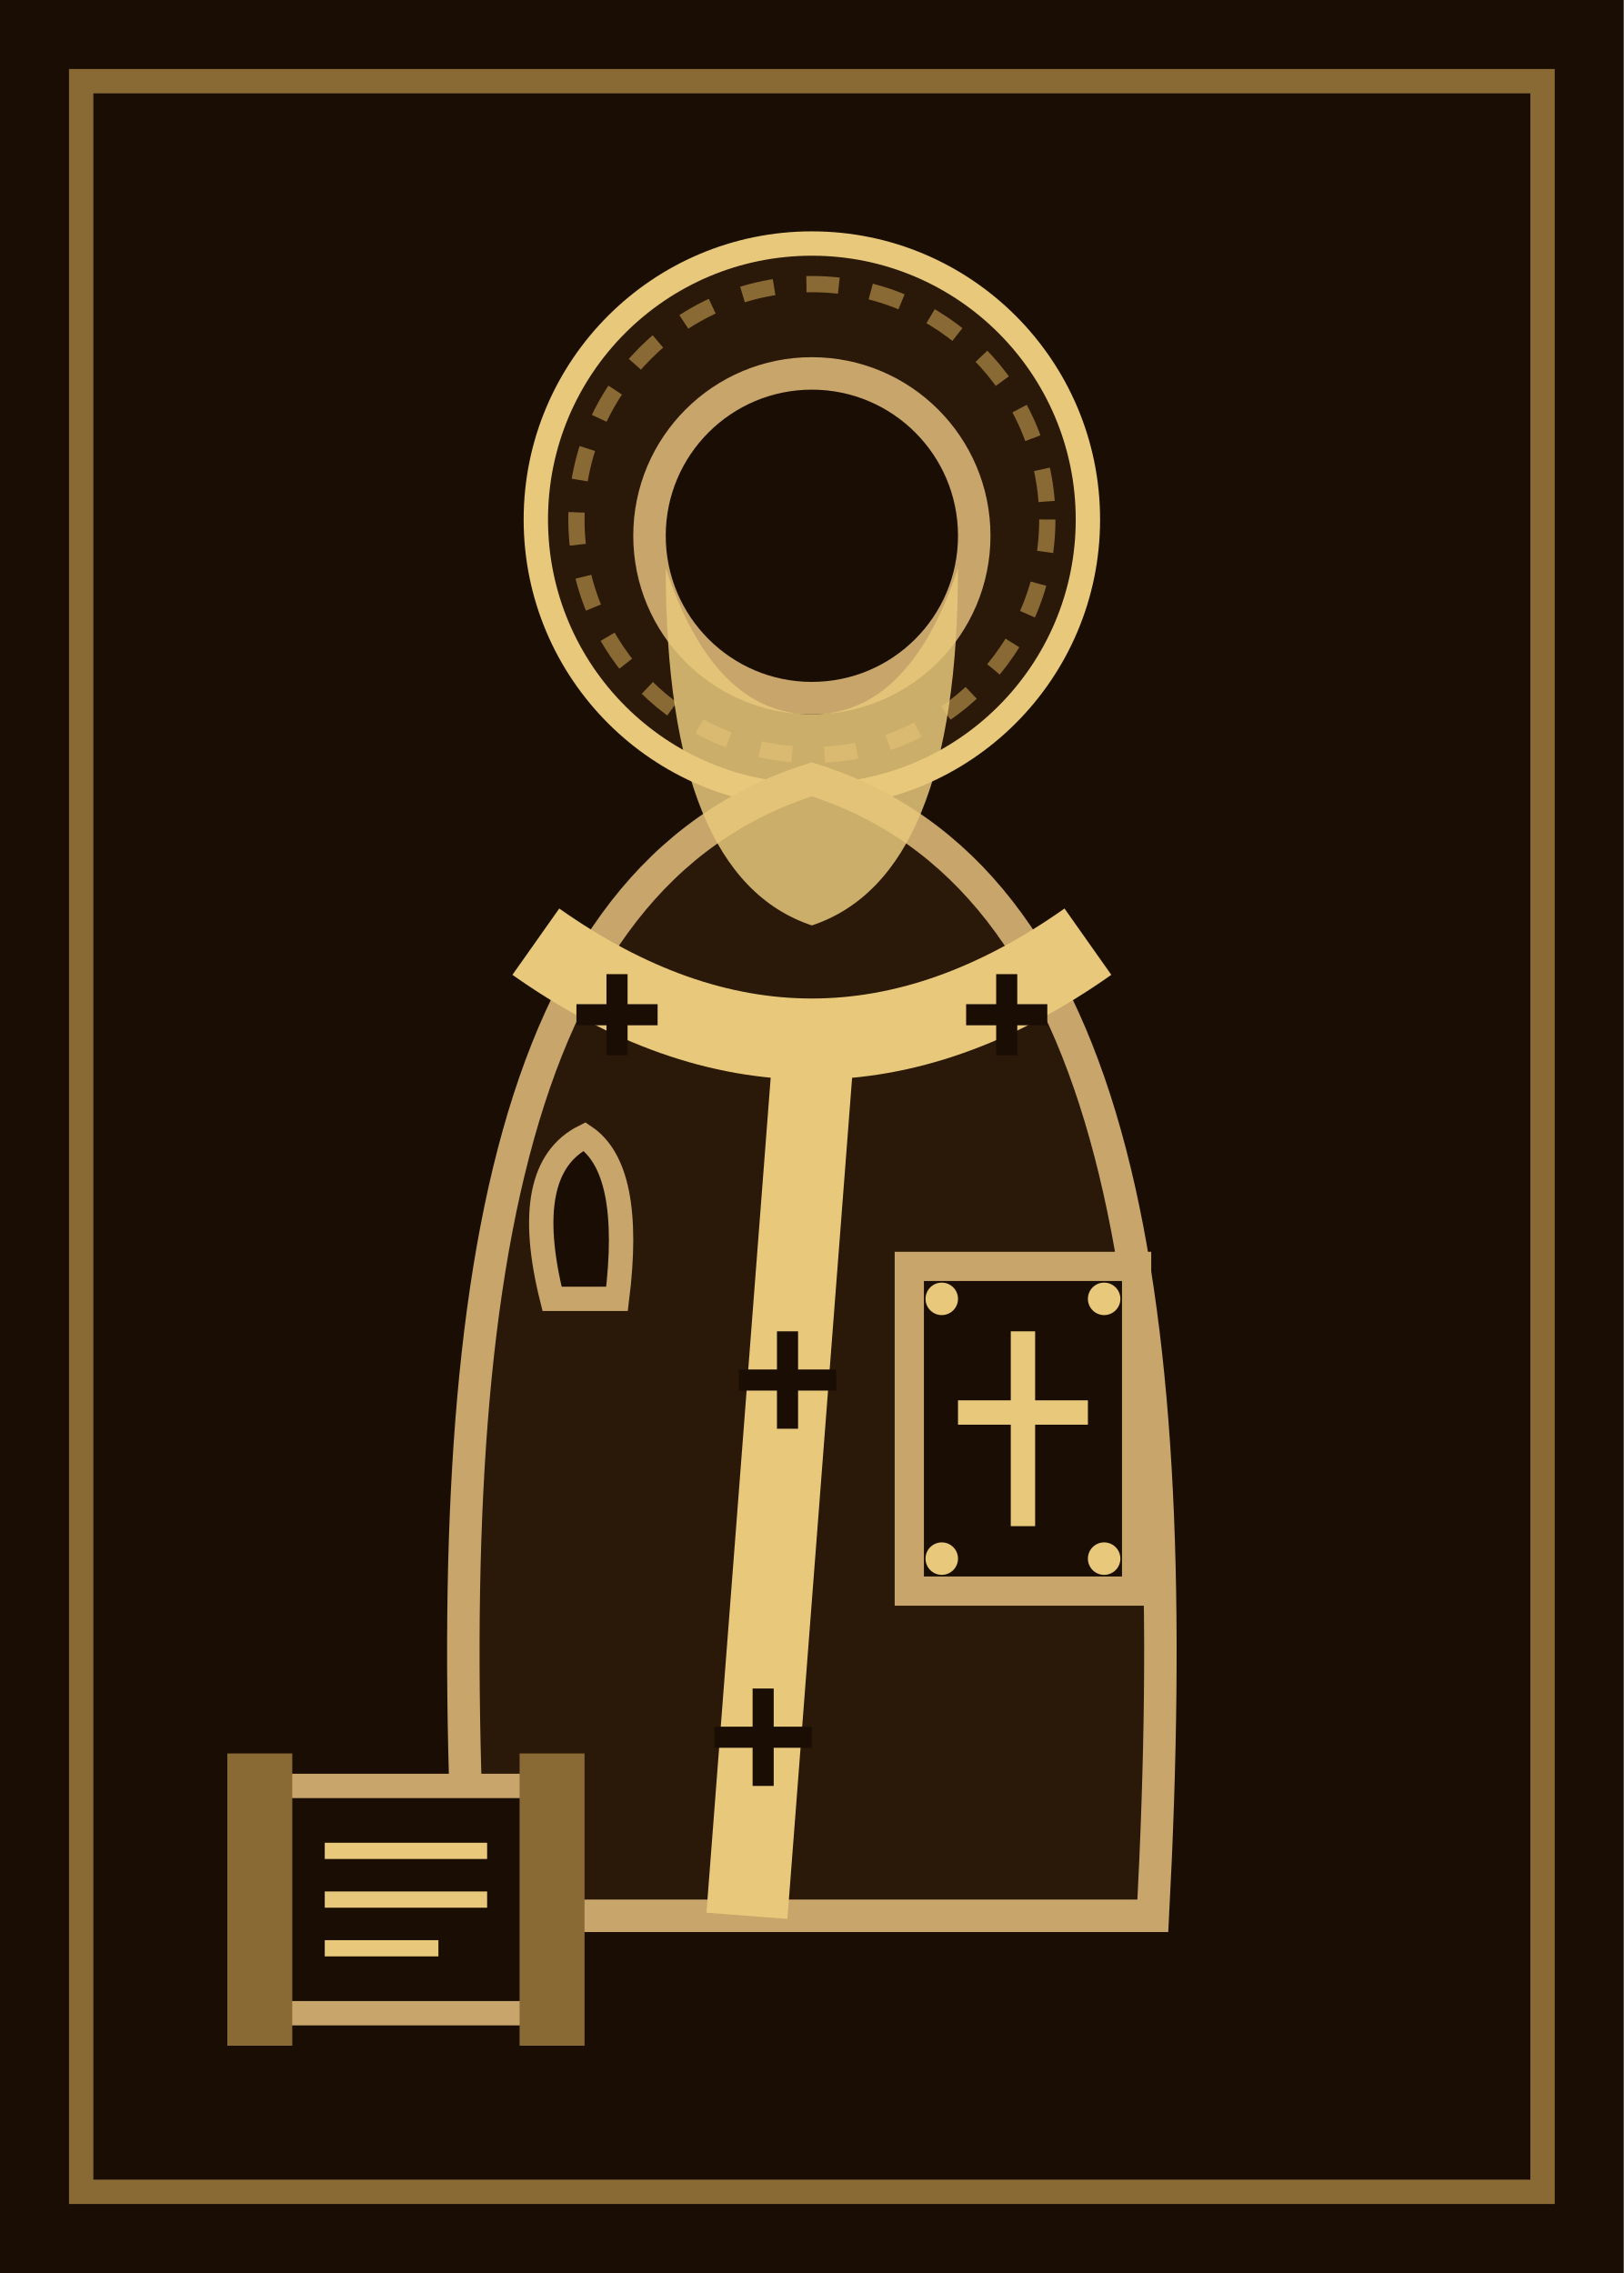
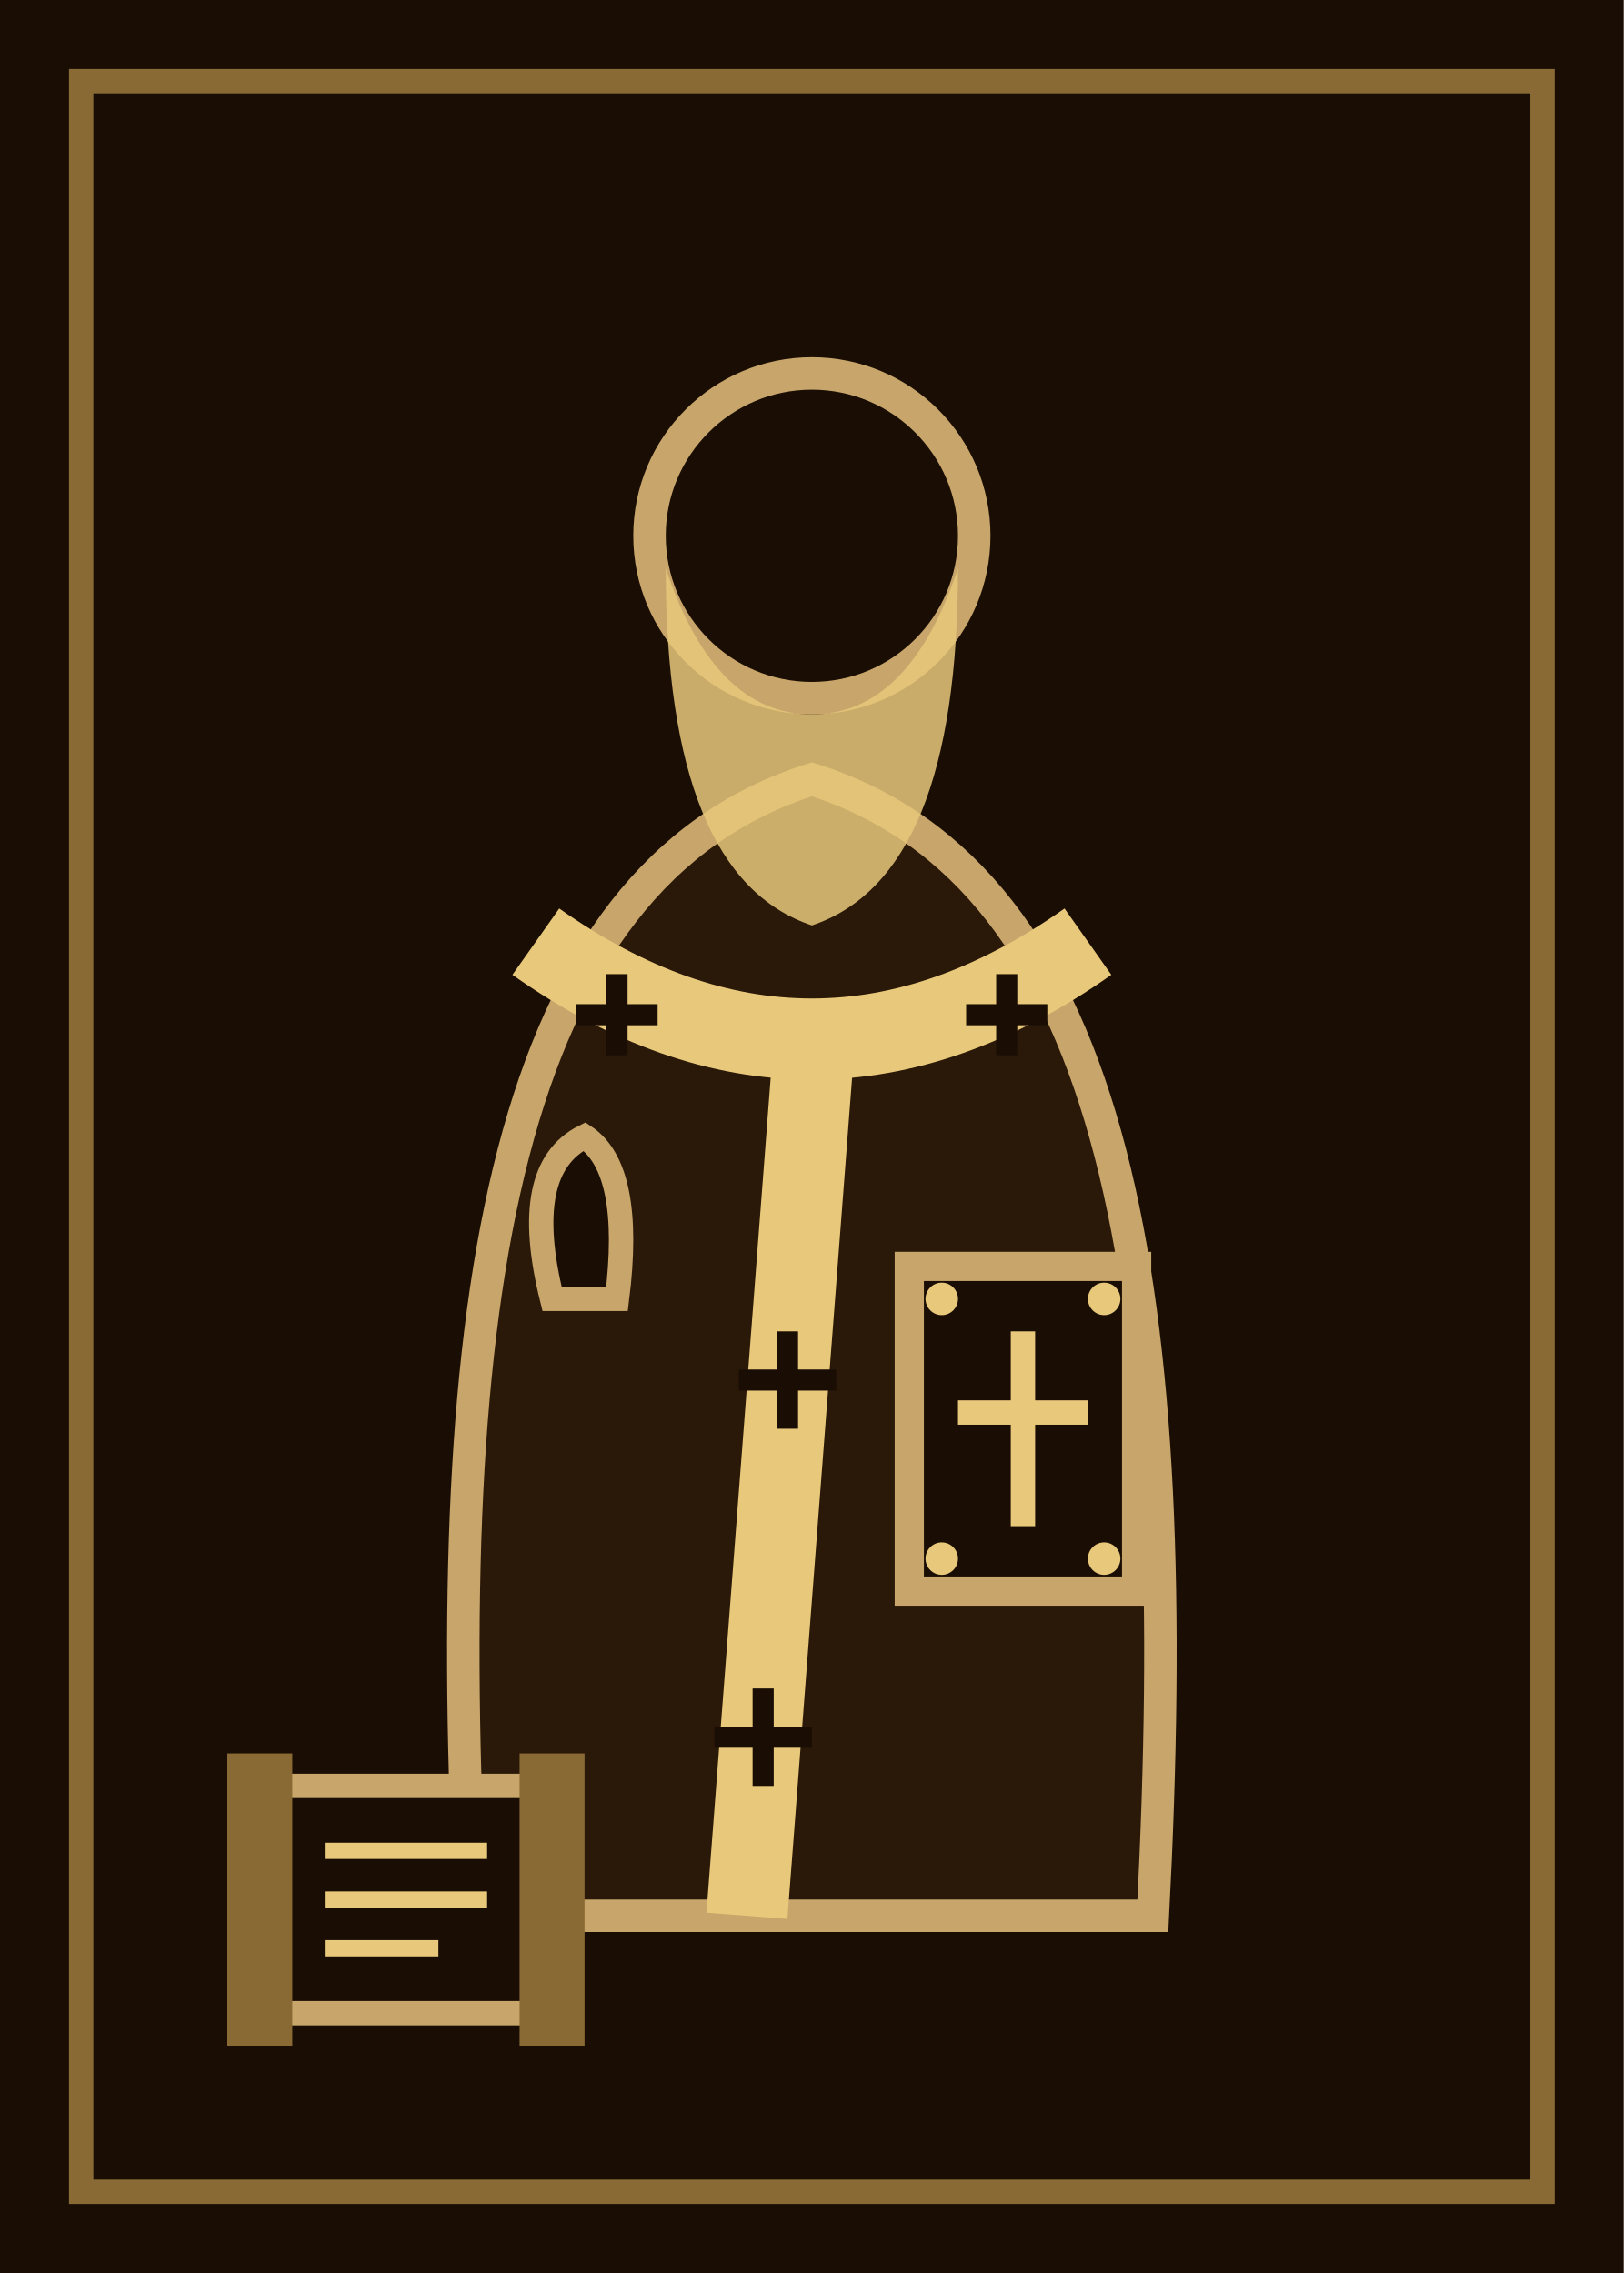
<svg xmlns="http://www.w3.org/2000/svg" viewBox="0 0 100 140" role="img" aria-label="Святитель Фотий, патриарх Константинопольский">
  <rect width="100" height="140" fill="#1a0e04" />
  <rect x="5" y="5" width="90" height="130" fill="none" stroke="#8a6a34" stroke-width="1.5" />
-   <circle cx="50" cy="32" r="17" fill="#2a1808" stroke="#e8c87a" stroke-width="1.5" />
-   <circle cx="50" cy="32" r="14.5" fill="none" stroke="#8a6a34" stroke-width="1" stroke-dasharray="2 2" />
  <circle cx="50" cy="33" r="10" fill="#1a0e04" stroke="#c8a56a" stroke-width="2" />
  <path d="M50 48 C31 54 27 80 29 118 H71 C73 80 69 54 50 48 Z" fill="#2a1808" stroke="#c8a56a" stroke-width="2" />
  <path d="M41 35 Q41 54 50 57 Q59 54 59 35 Q56 44 50 44 Q44 44 41 35 Z" fill="#e8c87a" opacity=".85" />
  <path d="M33 58 Q50 70 67 58" fill="none" stroke="#e8c87a" stroke-width="5" />
  <path d="M50 66 L46 118" stroke="#e8c87a" stroke-width="5" />
  <g stroke="#1a0e04" stroke-width="1.3">
    <path d="M38 60 v5 M35.5 62.5 h5" />
    <path d="M62 60 v5 M59.5 62.5 h5" />
    <path d="M48.5 82 v6 M45.5 85 h6" />
    <path d="M47 104 v6 M44 107 h6" />
  </g>
  <path d="M56 78 H70 V98 H56 Z" fill="#1a0e04" stroke="#c8a56a" stroke-width="1.8" />
  <path d="M63 82 v12 M59 87 h8" stroke="#e8c87a" stroke-width="1.5" />
  <circle cx="58" cy="80" r="1" fill="#e8c87a" />
  <circle cx="68" cy="80" r="1" fill="#e8c87a" />
  <circle cx="58" cy="96" r="1" fill="#e8c87a" />
  <circle cx="68" cy="96" r="1" fill="#e8c87a" />
  <path d="M34 80 q-2 -8 2 -10 q3 2 2 10 Z" fill="#1a0e04" stroke="#c8a56a" stroke-width="1.5" />
  <path d="M16 110 H34 V124 H16 Z" fill="#1a0e04" stroke="#c8a56a" stroke-width="1.5" />
  <path d="M14 108 h4 v18 h-4 Z M32 108 h4 v18 h-4 Z" fill="#8a6a34" />
  <path d="M20 114 h10 M20 117 h10 M20 120 h7" stroke="#e8c87a" stroke-width="1" />
</svg>
